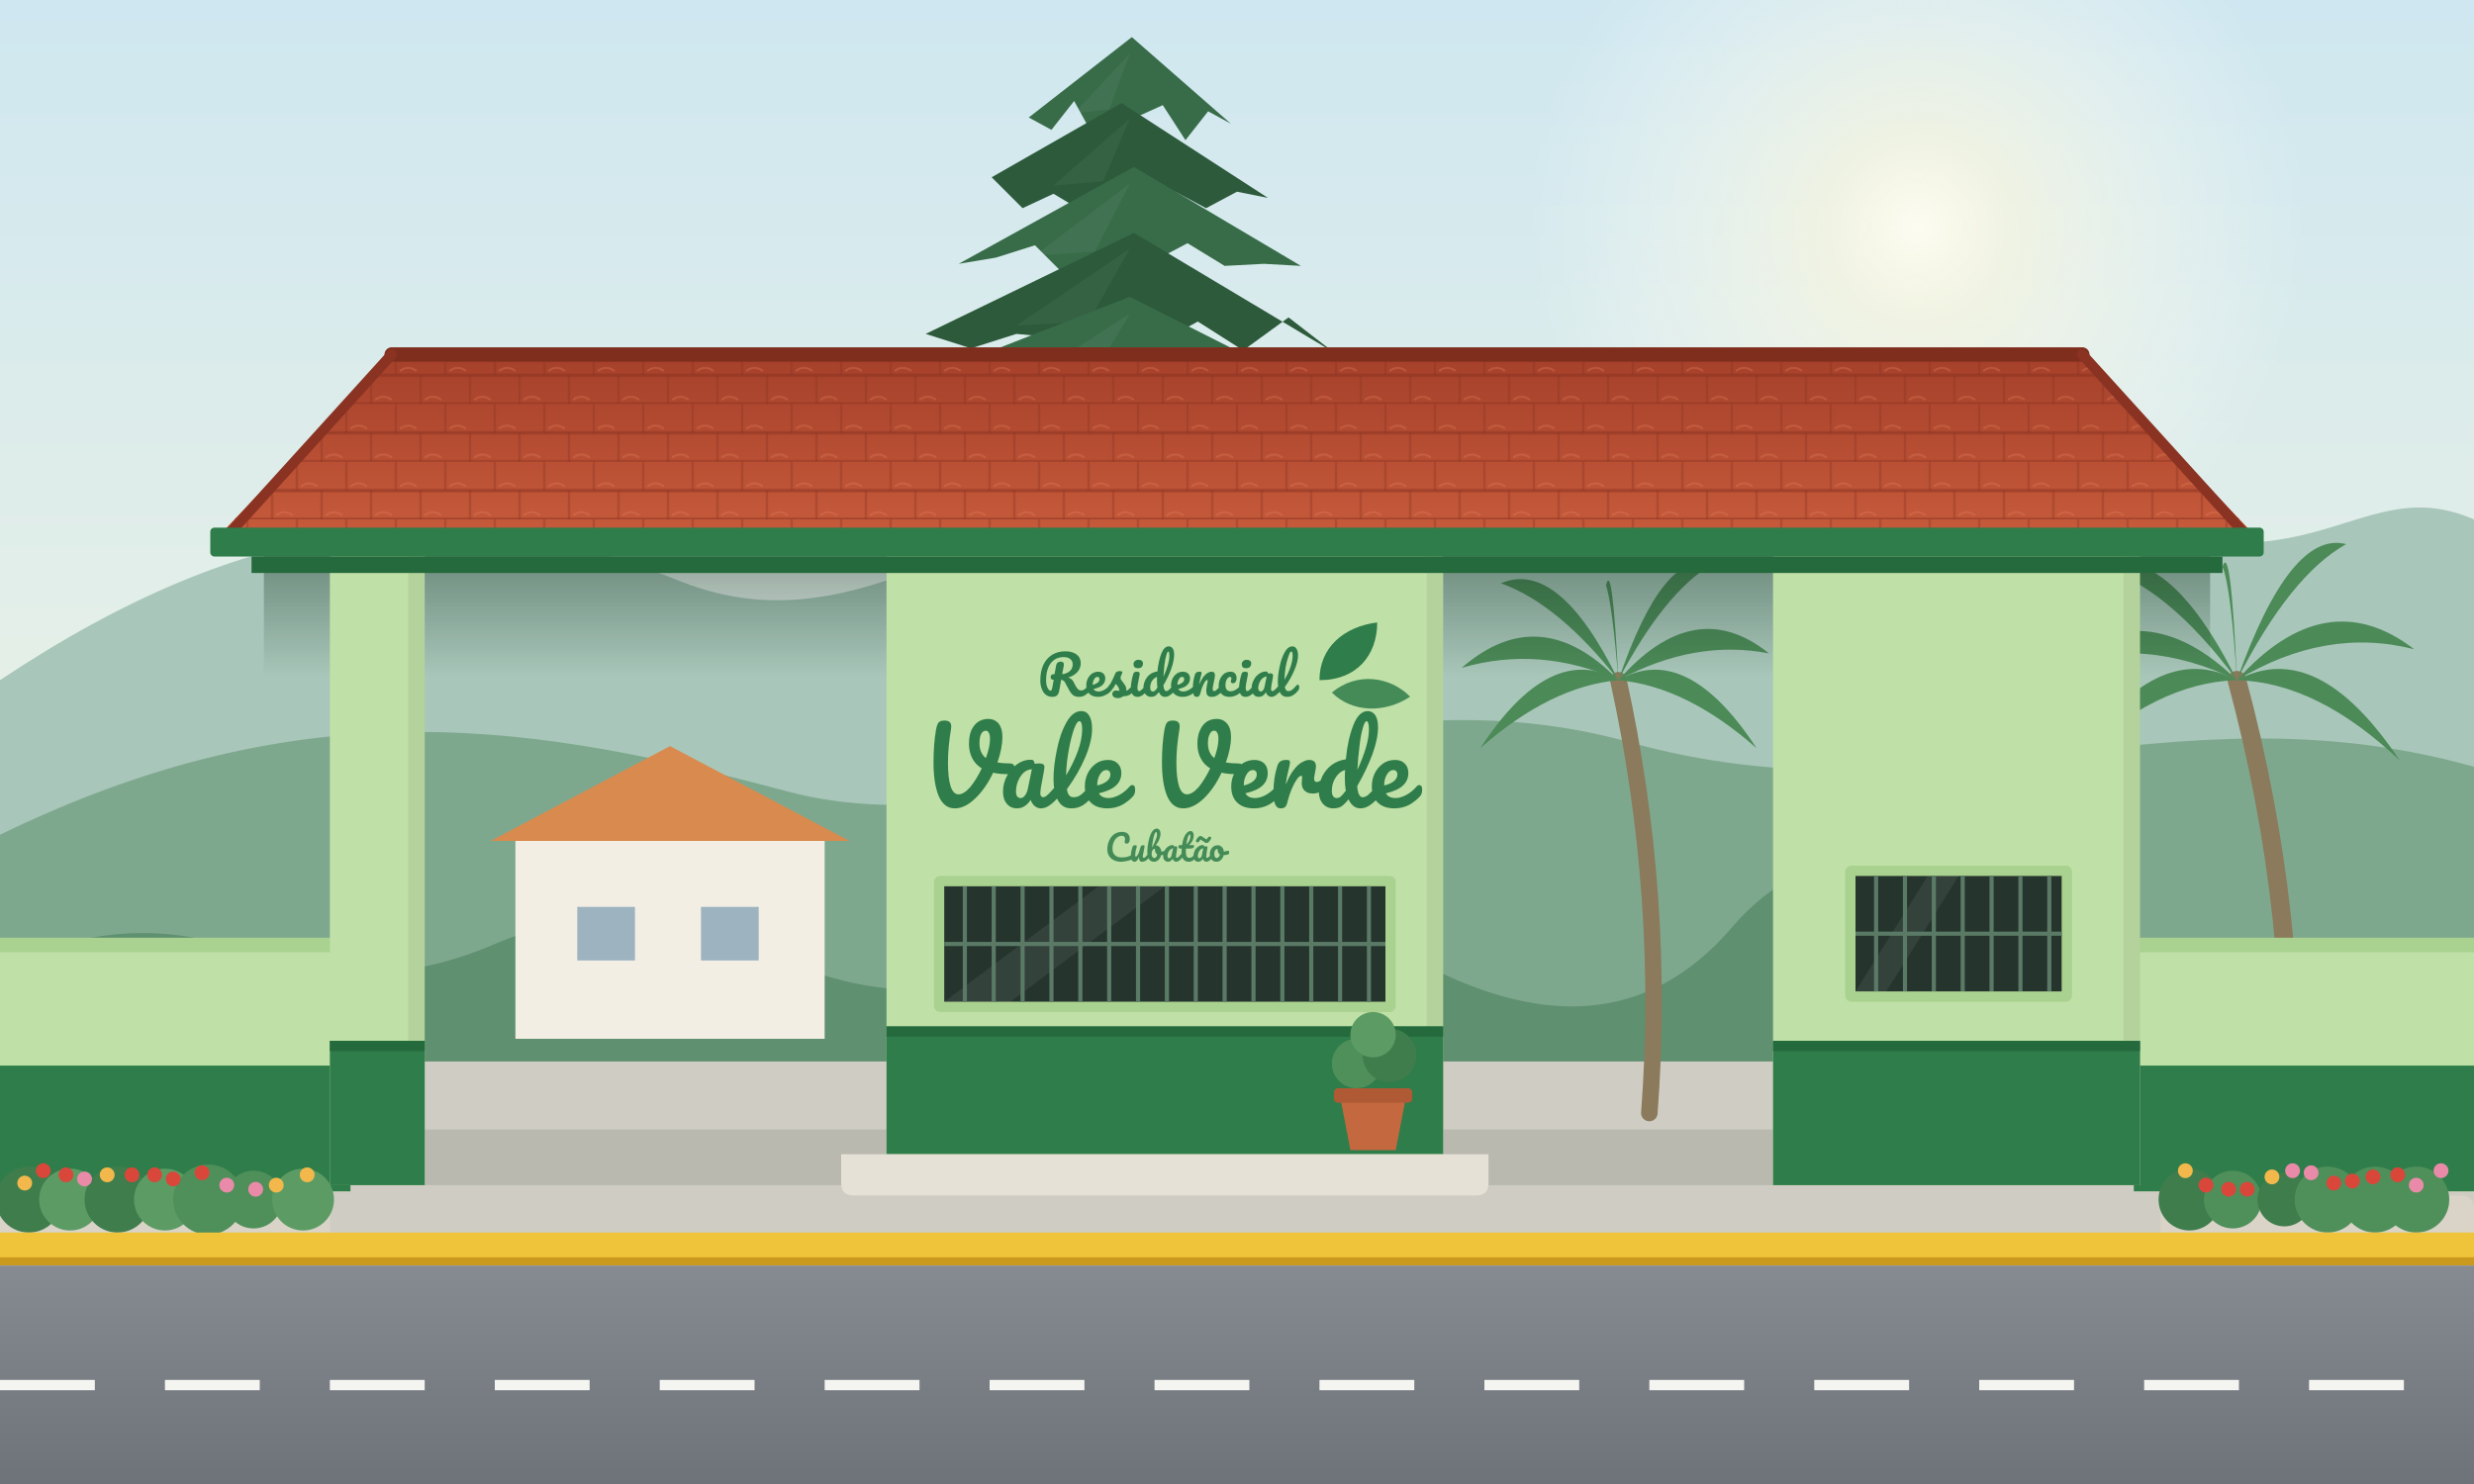
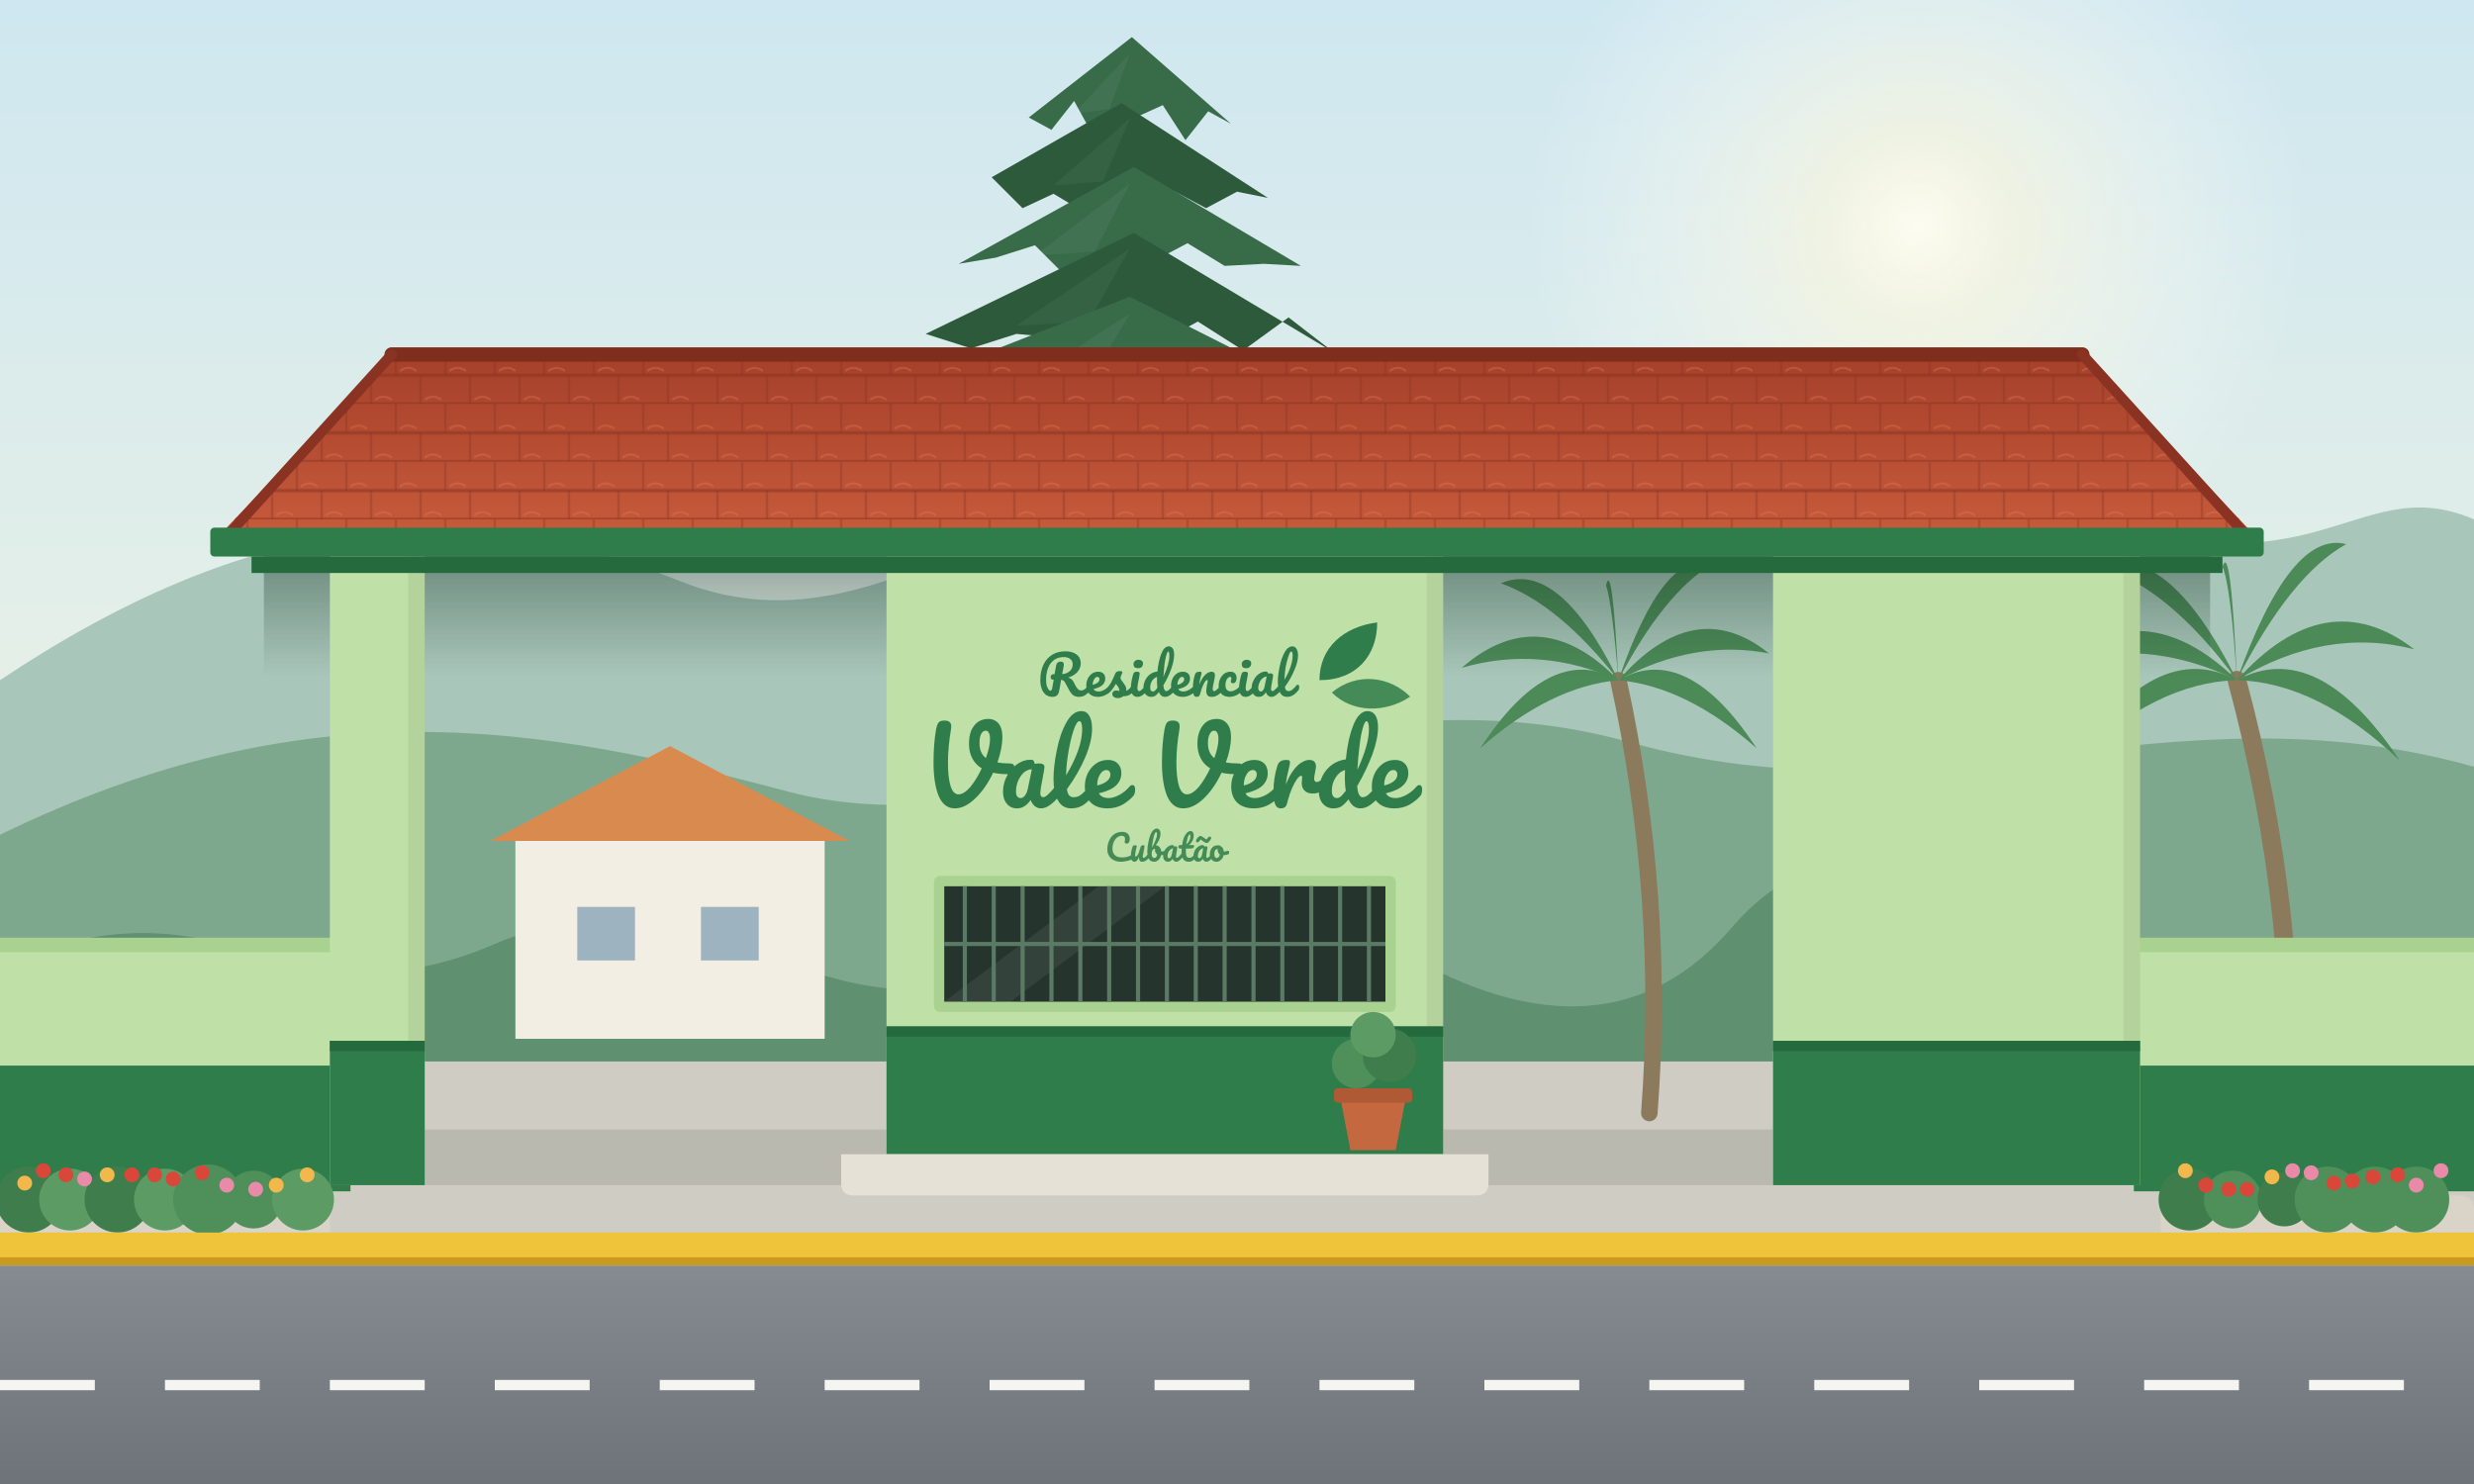
<svg xmlns="http://www.w3.org/2000/svg" viewBox="0 0 1200 720" role="img" aria-labelledby="t">
  <defs>
    <linearGradient id="sky" x1="0" y1="0" x2="0" y2="1">
      <stop offset="0" stop-color="#cfe7f0" />
      <stop offset=".65" stop-color="#eef3e4" />
    </linearGradient>
    <radialGradient id="sun">
      <stop offset="0" stop-color="#fffdf2" stop-opacity=".95" />
      <stop offset=".25" stop-color="#fff8dc" stop-opacity=".6" />
      <stop offset="1" stop-color="#fff" stop-opacity="0" />
    </radialGradient>
    <linearGradient id="roof" x1="0" y1="0" x2="0" y2="1">
      <stop offset="0" stop-color="#a5402a" />
      <stop offset="1" stop-color="#c65a3b" />
    </linearGradient>
    <linearGradient id="under" x1="0" y1="0" x2="0" y2="1">
      <stop offset="0" stop-color="#0d2a1a" stop-opacity=".45" />
      <stop offset="1" stop-color="#0d2a1a" stop-opacity="0" />
    </linearGradient>
    <linearGradient id="road" x1="0" y1="0" x2="0" y2="1">
      <stop offset="0" stop-color="#868b91" />
      <stop offset="1" stop-color="#6e7379" />
    </linearGradient>
    <pattern id="tiles" width="24" height="28" patternUnits="userSpaceOnUse">
      <path d="M0 14H24M0 28H24" stroke="#8a3322" stroke-width="1.6" opacity=".55" />
      <path d="M0 0V14M12 14V28M24 0V14" stroke="#8a3322" stroke-width="1.2" opacity=".35" />
      <path d="M2 12Q6 9 10 12M14 26Q18 23 22 26" stroke="#e07b58" stroke-width="1" fill="none" opacity=".35" />
    </pattern>
    <clipPath id="roofclip">
      <polygon points="108,258 1092,258 1010,172 190,172" />
    </clipPath>
  </defs>
  <rect width="1200" height="720" fill="url(#sky)" />
  <circle cx="930" cy="110" r="190" fill="url(#sun)" />
  <path d="M0 330C120 250 220 238 330 282S520 196 650 232 860 176 990 238 1140 226 1200 252V560H0Z" fill="#a8c6b9" />
  <path d="M0 405C150 332 262 352 382 384S640 318 790 360 1050 330 1200 372V560H0Z" fill="#7ea88e" />
  <path d="M0 470Q60 440 120 462T240 458T380 466T520 452T680 462T840 450T1000 462T1200 455V560H0Z" fill="#5f9070" />
  <rect x="0" y="515" width="1200" height="90" fill="#cfccc3" />
  <g>
    <rect x="250" y="404" width="150" height="100" fill="#f3eee3" />
    <path d="M238 408L325 362 412 408Z" fill="#d98a4e" />
    <rect x="280" y="440" width="28" height="26" fill="#9db4c0" />
    <rect x="340" y="440" width="28" height="26" fill="#9db4c0" />
  </g>
  <rect x="541" y="78" width="14" height="240" fill="#4a3a2a" />
  <path d="M549 18 L499 57 L510 63 L521 49 L532 69 L543 58 L553 56 L564 51 L575 68 L586 54 L597 60Z" fill="#386c49" />
  <path d="M548 26.0 L521 55 L538 53Z" fill="#fff" opacity=".05" />
  <path d="M544 50 L481 86 L496 101 L511 94 L526 103 L541 88 L555 98 L570 93 L585 101 L600 93 L615 96Z" fill="#2c5a3b" />
  <path d="M548 57.543 L511 90 L535 88Z" fill="#fff" opacity=".05" />
  <path d="M550 81 L465 128 L483 125 L502 119 L520 137 L539 125 L557 128 L576 118 L594 129 L613 128 L631 129Z" fill="#386c49" />
  <path d="M548 89.086 L502 124 L531 122Z" fill="#fff" opacity=".05" />
  <path d="M550 113 L449 162 L471 169 L493 162 L515 164 L537 160 L559 168 L581 156 L603 170 L625 154 L647 171Z" fill="#2c5a3b" />
  <path d="M548 120.629 L493 158 L528 156Z" fill="#fff" opacity=".05" />
  <path d="M548 144 L433 189 L459 194 L484 187 L510 205 L535 196 L561 198 L586 188 L612 197 L637 194 L663 202Z" fill="#386c49" />
  <path d="M548 152.171 L485 193 L525 191Z" fill="#fff" opacity=".05" />
  <path d="M545 176 L418 223 L447 230 L476 230 L505 232 L534 231 L562 232 L591 228 L620 234 L649 221 L678 233Z" fill="#2c5a3b" />
  <path d="M548 183.714 L477 227 L522 225Z" fill="#fff" opacity=".05" />
  <path d="M550 207 L404 236 L436 253 L468 241 L500 249 L532 241 L564 253 L596 244 L628 255 L660 236 L692 256Z" fill="#386c49" />
  <path d="M548 215.257 L469 244 L519 242Z" fill="#fff" opacity=".05" />
  <path d="M800 540 Q808 435 785 330" stroke="#8b7a5c" stroke-width="8" fill="none" stroke-linecap="round" />
  <path d="M785 330 Q747 291 709 324 Q747 313 785 330Z" fill="#4c8a58" />
  <path d="M785 330 Q756 271 728 283 Q756 293 785 330Z" fill="#4c8a58" />
  <path d="M785 330 Q782 271 779 284 Q782 293 785 330Z" fill="#4c8a58" />
  <path d="M785 330 Q807 266 830 274 Q807 288 785 330Z" fill="#4c8a58" />
  <path d="M785 330 Q822 288 858 317 Q822 310 785 330Z" fill="#4c8a58" />
  <path d="M785 330 Q818 311 852 363 Q818 333 785 330Z" fill="#4c8a58" />
  <path d="M785 330 Q752 311 718 363 Q752 333 785 330Z" fill="#4c8a58" />
  <path d="M1110 560 Q1116 445 1085 330" stroke="#8b7a5c" stroke-width="9" fill="none" stroke-linecap="round" />
  <path d="M1085 330 Q1040 286 996 323 Q1040 308 1085 330Z" fill="#4c8a58" />
  <path d="M1085 330 Q1051 262 1018 275 Q1051 284 1085 330Z" fill="#4c8a58" />
  <path d="M1085 330 Q1082 262 1078 275 Q1082 284 1085 330Z" fill="#4c8a58" />
  <path d="M1085 330 Q1111 257 1138 264 Q1111 279 1085 330Z" fill="#4c8a58" />
  <path d="M1085 330 Q1128 282 1171 315 Q1128 304 1085 330Z" fill="#4c8a58" />
  <path d="M1085 330 Q1124 309 1164 369 Q1124 331 1085 330Z" fill="#4c8a58" />
  <path d="M1085 330 Q1046 309 1006 369 Q1046 331 1085 330Z" fill="#4c8a58" />
  <rect x="128" y="258" width="944" height="70" fill="url(#under)" />
  <path d="M205 548H430V575H205ZM700 548H860V575H700Z" fill="#0d2a1a" opacity=".12" />
  <rect x="-10" y="455" width="180" height="123" fill="#bfe0a6" />
  <rect x="-10" y="455" width="180" height="7" fill="#a9d18f" />
  <rect x="-10" y="517" width="180" height="61" fill="#2f7d4a" />
  <rect x="1035" y="455" width="175" height="123" fill="#bfe0a6" />
  <rect x="1035" y="455" width="175" height="7" fill="#a9d18f" />
  <rect x="1035" y="517" width="175" height="61" fill="#2f7d4a" />
  <rect x="0" y="580" width="160" height="26" rx="6" fill="#d9d4c7" />
  <circle cx="14" cy="582" r="16" fill="#3f7d4c" />
  <circle cx="34" cy="582" r="15" fill="#5c9c64" />
  <circle cx="57" cy="582" r="16" fill="#3f7d4c" />
  <circle cx="80" cy="582" r="15" fill="#5c9c64" />
  <circle cx="101" cy="582" r="17" fill="#4f8f5a" />
  <circle cx="123" cy="582" r="14" fill="#4f8f5a" />
  <circle cx="147" cy="582" r="15" fill="#5c9c64" />
  <circle cx="12" cy="574" r="3.6" fill="#f2b84b" />
  <circle cx="21" cy="568" r="3.6" fill="#d9473a" />
  <circle cx="32" cy="570" r="3.6" fill="#d9473a" />
  <circle cx="41" cy="572" r="3.6" fill="#e98aa8" />
  <circle cx="52" cy="570" r="3.6" fill="#f2b84b" />
  <circle cx="64" cy="570" r="3.6" fill="#d9473a" />
  <circle cx="75" cy="570" r="3.6" fill="#d9473a" />
  <circle cx="84" cy="572" r="3.6" fill="#d9473a" />
  <circle cx="98" cy="569" r="3.6" fill="#d9473a" />
  <circle cx="110" cy="575" r="3.6" fill="#e98aa8" />
  <circle cx="124" cy="577" r="3.6" fill="#e98aa8" />
  <circle cx="134" cy="575" r="3.6" fill="#f2b84b" />
  <circle cx="149" cy="570" r="3.6" fill="#f2b84b" />
  <rect x="1048" y="580" width="152" height="26" rx="6" fill="#d9d4c7" />
  <circle cx="1062" cy="582" r="15" fill="#3f7d4c" />
  <circle cx="1083" cy="582" r="14" fill="#4f8f5a" />
  <circle cx="1108" cy="582" r="13" fill="#3f7d4c" />
  <circle cx="1129" cy="582" r="16" fill="#4f8f5a" />
  <circle cx="1152" cy="582" r="16" fill="#4f8f5a" />
  <circle cx="1172" cy="582" r="16" fill="#4f8f5a" />
  <circle cx="1060" cy="568" r="3.6" fill="#f2b84b" />
  <circle cx="1070" cy="575" r="3.6" fill="#d9473a" />
  <circle cx="1081" cy="577" r="3.6" fill="#d9473a" />
  <circle cx="1090" cy="577" r="3.6" fill="#d9473a" />
  <circle cx="1102" cy="571" r="3.6" fill="#f2b84b" />
  <circle cx="1112" cy="568" r="3.6" fill="#e98aa8" />
  <circle cx="1121" cy="569" r="3.6" fill="#e98aa8" />
  <circle cx="1132" cy="574" r="3.6" fill="#d9473a" />
  <circle cx="1141" cy="573" r="3.6" fill="#d9473a" />
  <circle cx="1151" cy="571" r="3.6" fill="#d9473a" />
  <circle cx="1163" cy="570" r="3.6" fill="#d9473a" />
  <circle cx="1172" cy="575" r="3.6" fill="#e98aa8" />
  <circle cx="1184" cy="568" r="3.6" fill="#e98aa8" />
  <rect x="160" y="268" width="46" height="307" fill="#bfe0a6" />
  <rect x="198" y="268" width="8" height="307" fill="#000" opacity=".06" />
  <rect x="160" y="505" width="46" height="70" fill="#2f7d4a" />
  <rect x="160" y="505" width="46" height="5" fill="#256a3d" />
  <rect x="430" y="268" width="270" height="292" fill="#bfe0a6" />
  <rect x="692" y="268" width="8" height="292" fill="#000" opacity=".06" />
  <rect x="430" y="498" width="270" height="62" fill="#2f7d4a" />
  <rect x="430" y="498" width="270" height="5" fill="#256a3d" />
  <rect x="860" y="268" width="178" height="307" fill="#bfe0a6" />
  <rect x="1030" y="268" width="8" height="307" fill="#000" opacity=".06" />
  <rect x="860" y="505" width="178" height="70" fill="#2f7d4a" />
  <rect x="860" y="505" width="178" height="5" fill="#256a3d" />
  <rect x="453" y="425" width="224" height="66" rx="3" fill="#a9d18f" />
  <rect x="458" y="430" width="214" height="56" fill="#26342e" />
  <path d="M458 486 L532.9 430 H565.0 L490.1 486Z" fill="#fff" opacity=".07" />
  <line x1="468" y1="430" x2="468" y2="486" stroke="#5a7a66" stroke-width="2" />
  <line x1="482" y1="430" x2="482" y2="486" stroke="#5a7a66" stroke-width="2" />
  <line x1="496" y1="430" x2="496" y2="486" stroke="#5a7a66" stroke-width="2" />
  <line x1="510" y1="430" x2="510" y2="486" stroke="#5a7a66" stroke-width="2" />
  <line x1="524" y1="430" x2="524" y2="486" stroke="#5a7a66" stroke-width="2" />
  <line x1="538" y1="430" x2="538" y2="486" stroke="#5a7a66" stroke-width="2" />
  <line x1="552" y1="430" x2="552" y2="486" stroke="#5a7a66" stroke-width="2" />
  <line x1="566" y1="430" x2="566" y2="486" stroke="#5a7a66" stroke-width="2" />
  <line x1="580" y1="430" x2="580" y2="486" stroke="#5a7a66" stroke-width="2" />
  <line x1="594" y1="430" x2="594" y2="486" stroke="#5a7a66" stroke-width="2" />
  <line x1="608" y1="430" x2="608" y2="486" stroke="#5a7a66" stroke-width="2" />
  <line x1="622" y1="430" x2="622" y2="486" stroke="#5a7a66" stroke-width="2" />
  <line x1="636" y1="430" x2="636" y2="486" stroke="#5a7a66" stroke-width="2" />
  <line x1="650" y1="430" x2="650" y2="486" stroke="#5a7a66" stroke-width="2" />
  <line x1="664" y1="430" x2="664" y2="486" stroke="#5a7a66" stroke-width="2" />
  <line x1="458" y1="458.0" x2="672" y2="458.0" stroke="#5a7a66" stroke-width="2" />
-   <rect x="895" y="420" width="110" height="66" rx="3" fill="#a9d18f" />
-   <rect x="900" y="425" width="100" height="56" fill="#26342e" />
-   <path d="M900 481 L935.0 425 H950.0 L915.0 481Z" fill="#fff" opacity=".07" />
-   <line x1="910" y1="425" x2="910" y2="481" stroke="#5a7a66" stroke-width="2" />
-   <line x1="924" y1="425" x2="924" y2="481" stroke="#5a7a66" stroke-width="2" />
-   <line x1="938" y1="425" x2="938" y2="481" stroke="#5a7a66" stroke-width="2" />
-   <line x1="952" y1="425" x2="952" y2="481" stroke="#5a7a66" stroke-width="2" />
-   <line x1="966" y1="425" x2="966" y2="481" stroke="#5a7a66" stroke-width="2" />
-   <line x1="980" y1="425" x2="980" y2="481" stroke="#5a7a66" stroke-width="2" />
-   <line x1="994" y1="425" x2="994" y2="481" stroke="#5a7a66" stroke-width="2" />
-   <line x1="900" y1="453.0" x2="1000" y2="453.0" stroke="#5a7a66" stroke-width="2" />
  <path d="M529.4 333.4Q529.4 334.4 528.9 335Q527.6 336.5 526.3 337.3Q525.1 338.1 523.3 338.1Q521.6 338.1 520.4 337.2Q519.3 336.3 518.2 334.1Q517.3 332.3 516.8 331.5Q516.4 330.6 515.9 330.3Q515.4 329.9 514.7 329.8Q514.6 330.4 514.1 333.3Q513.9 334.6 513.8 334.9Q513.6 336.4 512.8 337.3Q512 338.1 510.4 338.1Q508.7 338.1 507.3 337.1Q506 336.1 505.3 334.2Q504.6 332.4 504.6 330.1Q504.6 325.7 506.1 322.5Q507.6 319.4 510.3 317.7Q513.1 316 516.7 316Q519.2 316 520.9 316.8Q522.5 317.5 523.4 318.8Q524.2 320.2 524.2 321.8Q524.2 323.3 523.5 324.7Q522.8 326.1 521.4 327.1Q520 328.2 518.1 328.7Q519.3 329.1 520 329.8Q520.7 330.6 521.3 332Q522.1 333.6 522.8 334.3Q523.5 335 524.4 335Q525.3 335 526 334.5Q526.8 333.9 527.9 332.6Q528.2 332.2 528.6 332.2Q529 332.2 529.2 332.5Q529.4 332.8 529.4 333.4ZM511.1 329.8Q510.2 329.8 509.9 329.4Q509.6 329 509.6 328.5Q509.6 327.8 510 327.5Q510.4 327.1 510.9 327.1H511.5Q512 324.6 512.3 322.7Q512.7 321 514.5 321Q516 321 516 322.3Q516 322.6 516 322.8L515.2 327.1Q516.6 327 517.7 326.4Q518.9 325.8 519.6 324.8Q520.3 323.7 520.3 322.3Q520.3 320.7 519.2 319.8Q518 318.8 515.9 318.8Q513.3 318.8 511.4 320.1Q509.5 321.4 508.5 323.8Q507.4 326.3 507.4 329.9Q507.4 331.6 507.7 332.7Q508.1 333.9 508.6 334.5Q509 335.1 509.5 335.1Q509.8 335.1 510 334.8Q510.3 334.5 510.4 333.7ZM539.6 333.4Q539.6 334.4 539.1 335Q538.1 336.2 536.4 337.1Q534.6 338.1 532.6 338.1Q529.9 338.1 528.4 336.6Q526.9 335.2 526.9 332.6Q526.9 330.8 527.6 329.3Q528.4 327.7 529.7 326.8Q531 325.9 532.7 325.9Q534.2 325.9 535.2 326.8Q536.1 327.7 536.1 329.2Q536.1 331 534.8 332.3Q533.5 333.6 530.4 334.3Q531.1 335.5 532.9 335.5Q534.1 335.5 535.6 334.7Q537 333.9 538.1 332.6Q538.5 332.2 538.8 332.2Q539.2 332.2 539.4 332.5Q539.6 332.8 539.6 333.4ZM530 332.3V332.3Q531.5 331.9 532.4 331.2Q533.3 330.5 533.3 329.5Q533.3 329 533 328.7Q532.8 328.4 532.3 328.4Q531.3 328.4 530.7 329.6Q530 330.7 530 332.3ZM539.5 336.7Q539.5 336 540 335.5Q540.5 335 541.5 335Q541.8 335 542.3 335.1Q542.7 335.1 543 335.2Q542.9 334.5 542.7 333.9Q542.4 333.3 542 332.7Q541.5 332.2 541.2 331.8Q540.4 333.3 539.6 334.3Q538.8 335.3 537.9 336.2Q537.4 336.7 536.9 336.7Q536.5 336.7 536.2 336.4Q535.9 336.1 535.9 335.7Q535.9 335.1 536.3 334.7L536.6 334.3Q538.1 332.5 538.8 331.4Q539.2 330.6 539.8 329.4Q540.4 328.1 541 326.7Q541.5 325.6 543.1 325.6Q543.8 325.6 544.1 325.7Q544.4 325.9 544.4 326.1Q544.4 326.3 544.3 326.6Q544.1 327 544 327.3Q543.5 328.2 543.5 328.9Q543.5 329.3 543.8 329.8Q544 330.2 544.6 330.9Q545.4 332 545.9 332.8Q546.3 333.6 546.3 334.5Q546.3 334.7 546.3 335.2Q547.5 334.7 549.2 332.6Q549.6 332.2 549.9 332.2Q550.3 332.2 550.5 332.5Q550.7 332.8 550.7 333.4Q550.7 334.4 550.2 335Q548.9 336.6 547.7 337.2Q546.5 337.8 544.8 337.8Q543.7 338.7 542.3 338.7Q540.9 338.7 540.2 338.1Q539.5 337.5 539.5 336.7ZM549.8 322.2Q549.8 321.3 550.5 320.7Q551.2 320.1 552.3 320.1Q553.2 320.1 553.8 320.6Q554.4 321 554.4 321.9Q554.4 322.9 553.8 323.6Q553.1 324.2 552 324.2Q550.9 324.2 550.3 323.7Q549.8 323.2 549.8 322.2ZM548.5 333.8Q548.5 332.6 548.8 330.8Q549.1 328.9 549.6 327.3Q549.8 326.5 550.2 326.2Q550.6 325.9 551.5 325.9Q552.8 325.9 552.8 326.8Q552.8 327.4 552.3 329.8Q551.7 332.6 551.7 333.7Q551.7 334.4 551.9 334.9Q552.1 335.3 552.6 335.3Q553.1 335.3 553.8 334.6Q554.5 334 555.6 332.6Q556 332.2 556.3 332.2Q556.7 332.2 556.9 332.5Q557.1 332.8 557.1 333.4Q557.1 334.4 556.6 335Q554 338.1 551.8 338.1Q550.1 338.1 549.3 336.9Q548.5 335.7 548.5 333.8ZM570.5 333.4Q570.5 334.4 570 335Q568.9 336.3 567.6 337.2Q566.4 338.1 565.1 338.1Q563.1 338.1 562.1 335.8Q561 337.2 560.2 337.7Q559.4 338.1 558.3 338.1Q556.7 338.1 555.7 336.9Q554.6 335.8 554.6 333.9Q554.6 331.8 555.5 330Q556.4 328.2 557.9 327.1Q559.5 326 561.4 325.8Q561.9 320.7 563.3 317.1Q564.7 313.6 566.9 313.6Q568.1 313.6 568.8 314.6Q569.5 315.6 569.5 317.6Q569.5 320.6 568.1 324.5Q566.7 328.4 564.3 332.5Q564.4 334 564.8 334.6Q565.1 335.3 565.6 335.3Q566.4 335.3 567.1 334.6Q567.8 334 569 332.6Q569.3 332.2 569.7 332.2Q570.1 332.2 570.3 332.5Q570.5 332.8 570.5 333.4ZM564.3 328.4Q567.2 322 567.2 318.2Q567.2 317.2 567.1 316.7Q566.9 316.1 566.7 316.1Q566.2 316.1 565.7 317.9Q565.2 319.6 564.8 322.5Q564.5 325.3 564.3 328.4ZM561.4 333.6Q561.2 332.2 561.2 330.5Q561.2 329.8 561.2 328.4Q559.8 328.9 558.8 330.3Q557.9 331.8 557.9 333.6Q557.9 335.5 559.2 335.5Q559.7 335.5 560.2 335.1Q560.7 334.7 561.4 333.6ZM580.7 333.4Q580.7 334.4 580.2 335Q579.2 336.2 577.5 337.1Q575.7 338.1 573.7 338.1Q571 338.1 569.5 336.6Q568 335.2 568 332.6Q568 330.8 568.7 329.3Q569.5 327.7 570.8 326.8Q572.1 325.9 573.8 325.9Q575.3 325.9 576.3 326.8Q577.2 327.7 577.2 329.2Q577.2 331 575.9 332.3Q574.6 333.6 571.5 334.3Q572.2 335.5 574 335.5Q575.2 335.5 576.7 334.7Q578.2 333.9 579.2 332.6Q579.6 332.2 579.9 332.2Q580.3 332.2 580.5 332.5Q580.7 332.8 580.7 333.4ZM571.1 332.3V332.3Q572.6 331.9 573.5 331.2Q574.4 330.5 574.4 329.5Q574.4 329 574.1 328.7Q573.9 328.4 573.4 328.4Q572.4 328.4 571.8 329.6Q571.1 330.7 571.1 332.3ZM578.6 333.8Q578.6 330.4 579.6 327.3Q579.8 326.6 580.4 326.2Q580.9 325.9 581.8 325.9Q582.4 325.9 582.6 326Q582.8 326.1 582.8 326.5Q582.8 326.9 582.4 328.4Q582.1 329.4 582 330.2Q581.8 331 581.7 332.1Q582.6 329.9 583.6 328.5Q584.7 327.1 585.7 326.5Q586.8 325.9 587.6 325.9Q589.3 325.9 589.3 327.6Q589.3 328.6 588.7 331.2Q588.2 333.5 588.2 334.2Q588.2 335.3 589 335.3Q589.5 335.3 590.2 334.6Q590.9 334 592.1 332.6Q592.5 332.2 592.8 332.2Q593.2 332.2 593.4 332.5Q593.6 332.8 593.6 333.4Q593.6 334.4 593.1 335Q592 336.4 590.7 337.2Q589.4 338.1 587.7 338.1Q586.4 338.1 585.7 337.4Q585.1 336.6 585.1 335.1Q585.1 334.4 585.4 332.5Q585.8 330.9 585.8 330.3Q585.8 329.9 585.5 329.9Q585.1 329.9 584.5 330.7Q583.9 331.6 583.3 333Q582.7 334.5 582.3 336.1Q582 337.3 581.6 337.7Q581.2 338.1 580.4 338.1Q579.4 338.1 579 337.1Q578.6 336.1 578.6 333.8ZM591.1 332.9Q591.1 330.8 591.9 329.2Q592.7 327.6 594 326.7Q595.4 325.9 596.8 325.9Q598.3 325.9 599 326.7Q599.8 327.6 599.8 328.9Q599.8 330 599.4 330.7Q598.9 331.5 598.1 331.5Q597.6 331.5 597.3 331.3Q597 331 597 330.6Q597 330.4 597.1 330.2Q597.1 330 597.1 329.9Q597.3 329.5 597.3 329.1Q597.3 328.8 597.1 328.6Q596.9 328.4 596.6 328.4Q596 328.4 595.5 329Q595 329.5 594.7 330.4Q594.4 331.3 594.4 332.4Q594.4 335.4 597 335.4Q598 335.4 599.3 334.7Q600.5 334 601.7 332.6Q602 332.2 602.4 332.2Q602.8 332.2 602.9 332.5Q603.1 332.8 603.1 333.4Q603.1 334.4 602.6 335Q601.4 336.5 599.7 337.3Q598 338.1 596.4 338.1Q593.9 338.1 592.5 336.7Q591.1 335.2 591.1 332.9ZM602.3 322.2Q602.3 321.3 603 320.7Q603.7 320.1 604.8 320.1Q605.7 320.1 606.3 320.6Q606.9 321 606.9 321.9Q606.9 322.9 606.2 323.6Q605.6 324.2 604.4 324.2Q603.3 324.2 602.8 323.7Q602.3 323.2 602.3 322.2ZM601 333.8Q601 332.6 601.3 330.8Q601.6 328.9 602.1 327.3Q602.3 326.5 602.7 326.2Q603.1 325.9 603.9 325.9Q605.3 325.9 605.3 326.8Q605.3 327.4 604.8 329.8Q604.2 332.6 604.2 333.7Q604.2 334.4 604.4 334.9Q604.6 335.3 605.1 335.3Q605.5 335.3 606.2 334.6Q606.9 334 608.1 332.6Q608.4 332.2 608.8 332.2Q609.1 332.2 609.3 332.5Q609.5 332.8 609.5 333.4Q609.5 334.4 609 335Q606.5 338.1 604.2 338.1Q602.5 338.1 601.8 336.9Q601 335.7 601 333.8ZM607.1 333.9Q607.1 331.8 608.1 330Q609 328.1 610.6 327Q612.2 325.8 614 325.8Q614.6 325.8 614.8 326.1Q615 326.3 615.1 326.8Q615.6 326.7 616.2 326.7Q617.5 326.7 617.5 327.7Q617.5 328.2 617.1 330.3Q616.5 333.2 616.5 334.4Q616.5 334.8 616.7 335Q616.9 335.3 617.2 335.3Q617.7 335.3 618.4 334.6Q619.1 334 620.3 332.6Q620.6 332.2 621 332.2Q621.4 332.2 621.6 332.5Q621.8 332.8 621.8 333.4Q621.8 334.4 621.3 335Q620.2 336.3 619 337.2Q617.8 338.1 616.7 338.1Q615.8 338.1 615.1 337.5Q614.4 337 614 335.9Q612.7 338.1 610.6 338.1Q609 338.1 608.1 337Q607.1 335.8 607.1 333.9ZM613.4 333 614.4 328.2Q613.3 328.3 612.4 329.1Q611.4 329.9 610.9 331.2Q610.3 332.5 610.3 333.9Q610.3 334.7 610.7 335.1Q611 335.5 611.6 335.5Q612.1 335.5 612.7 334.8Q613.2 334.2 613.4 333ZM630.2 333.4Q630.2 334.4 629.7 335Q628.6 336.4 627.3 337.2Q626 338.1 624.3 338.1Q622 338.1 620.9 336.1Q619.8 334 619.8 330.7Q619.8 327.5 620.7 323.4Q621.5 319.4 623.1 316.5Q624.7 313.6 626.9 313.6Q628.1 313.6 628.8 314.7Q629.6 315.9 629.6 318Q629.6 321.1 627.8 325.2Q626.1 329.3 623.2 333.3Q623.4 334.4 623.8 334.8Q624.2 335.3 624.9 335.3Q625.9 335.3 626.7 334.7Q627.6 334 628.8 332.6Q629.1 332.2 629.5 332.2Q629.8 332.2 630 332.5Q630.2 332.8 630.2 333.4ZM623 329.8Q624.9 326.7 625.9 323.7Q627 320.6 627 318.1Q627 316.1 626.3 316.1Q625.7 316.1 625 318.3Q624.2 320.4 623.6 323.6Q623.1 326.8 623 329.8Z" fill="#2f7d4a" />
  <path d="M492 372.2Q492 373.5 491.2 374.5Q490.5 375.5 488.8 375.6Q484.8 375.6 481.7 374.9Q478.2 382.4 473.1 387.3Q468.1 392.2 463.1 392.2Q457.9 392.2 455.3 386.2Q452.8 380.1 452.8 369.9Q452.8 361.1 454 354.1Q454.5 351.4 455.3 350.5Q456.1 349.6 458.1 349.6Q461.4 349.6 461.4 352.4Q461.4 352.8 461.3 353.6Q459.8 362.6 459.8 369.9Q459.8 377.5 461.1 381.5Q462.4 385.4 464.9 385.4Q467.5 385.4 470.6 381.9Q473.6 378.2 476.2 372.8Q473.1 370.9 471.6 367.9Q470 364.9 470 360.9Q470 356.9 471.2 354.2Q472.5 351.5 474.6 350.1Q476.7 348.8 479.3 348.8Q482.5 348.8 484.4 351.1Q486.2 353.4 486.2 357.4Q486.2 363.1 483.8 369.9Q486.4 370.4 489.8 370.4Q491 370.4 491.5 370.9Q492 371.4 492 372.2ZM478.2 367.8Q480.2 362.2 480.2 358.6Q480.2 356.4 479.6 355.5Q479.1 354.5 478.1 354.5Q476.8 354.5 475.9 356.1Q475.1 357.6 475.1 360.6Q475.1 365.4 478.2 367.8ZM486.5 384.1Q486.5 380.1 488.4 376.5Q490.2 372.9 493.3 370.8Q496.4 368.6 499.8 368.6Q500.9 368.6 501.3 369Q501.6 369.4 501.9 370.6Q502.9 370.4 504.1 370.4Q506.6 370.4 506.6 372.1Q506.6 373.1 505.8 377.1Q504.6 382.9 504.6 385.1Q504.6 385.9 505 386.3Q505.4 386.8 506 386.8Q506.9 386.8 508.3 385.5Q509.6 384.3 511.9 381.6Q512.5 380.9 513.3 380.9Q514 380.9 514.3 381.5Q514.7 382.1 514.7 383.1Q514.7 385.1 513.8 386.2Q511.7 388.8 509.4 390.5Q507.1 392.2 504.9 392.2Q503.3 392.2 501.9 391.1Q500.6 390 499.9 388.1Q497.2 392.2 493.3 392.2Q490.2 392.2 488.4 390Q486.5 387.8 486.5 384.1ZM498.6 382.4 500.5 373.2Q498.4 373.3 496.6 374.8Q494.9 376.4 493.8 378.9Q492.8 381.4 492.8 384.1Q492.8 385.7 493.4 386.4Q494 387.2 495.1 387.2Q496.2 387.2 497.2 385.9Q498.2 384.6 498.6 382.4ZM531 383.1Q531 385.1 530 386.2Q527.9 388.9 525.4 390.6Q522.9 392.2 519.6 392.2Q515.2 392.2 513.1 388.2Q511 384.2 511 377.9Q511 371.8 512.6 364Q514.1 356.2 517.2 350.6Q520.3 345 524.5 345Q527 345 528.3 347.2Q529.7 349.4 529.7 353.6Q529.7 359.6 526.4 367.4Q523.1 375.2 517.5 382.9Q517.8 385 518.6 385.9Q519.4 386.8 520.7 386.8Q522.8 386.8 524.3 385.6Q525.9 384.4 528.2 381.6Q528.9 380.9 529.6 380.9Q530.2 380.9 530.6 381.5Q531 382.1 531 383.1ZM517.1 376.2Q520.6 370.4 522.8 364.5Q524.9 358.6 524.9 353.8Q524.9 349.9 523.5 349.9Q522.3 349.9 520.8 354.1Q519.4 358.2 518.3 364.4Q517.2 370.6 517.1 376.2ZM550.6 383.1Q550.6 385.1 549.7 386.2Q547.8 388.4 544.5 390.4Q541.1 392.2 537.2 392.2Q532 392.2 529.1 389.4Q526.2 386.6 526.2 381.6Q526.2 378.1 527.6 375.2Q529.1 372.2 531.7 370.4Q534.2 368.7 537.5 368.7Q540.4 368.7 542.1 370.4Q543.9 372.1 543.9 375.1Q543.9 378.6 541.4 381Q538.9 383.5 533 384.9Q534.3 387.2 537.8 387.2Q540 387.2 542.9 385.7Q545.8 384.1 547.9 381.6Q548.5 380.9 549.2 380.9Q549.9 380.9 550.3 381.5Q550.6 382.1 550.6 383.1ZM532.2 380.9V381.1Q535.2 380.4 536.9 379Q538.6 377.6 538.6 375.7Q538.6 374.8 538.1 374.2Q537.5 373.6 536.6 373.6Q534.8 373.6 533.5 375.8Q532.2 377.9 532.2 380.9ZM602.8 372.2Q602.8 373.5 602.1 374.5Q601.3 375.5 599.6 375.6Q595.6 375.6 592.5 374.9Q589 382.4 584 387.3Q578.9 392.2 573.9 392.2Q568.7 392.2 566.1 386.2Q563.6 380.1 563.6 369.9Q563.6 361.1 564.8 354.1Q565.3 351.4 566.1 350.5Q566.9 349.6 568.9 349.6Q572.2 349.6 572.2 352.4Q572.2 352.8 572.1 353.6Q570.6 362.6 570.6 369.9Q570.6 377.5 571.9 381.5Q573.2 385.4 575.7 385.4Q578.3 385.4 581.4 381.9Q584.4 378.2 587 372.8Q583.9 370.9 582.4 367.9Q580.8 364.9 580.8 360.9Q580.8 356.9 582.1 354.2Q583.3 351.5 585.4 350.1Q587.5 348.8 590.1 348.8Q593.3 348.8 595.2 351.1Q597.1 353.4 597.1 357.4Q597.1 363.1 594.6 369.9Q597.2 370.4 600.6 370.4Q601.8 370.4 602.3 370.9Q602.8 371.4 602.8 372.2ZM589 367.8Q591 362.2 591 358.6Q591 356.4 590.4 355.5Q589.9 354.5 588.9 354.5Q587.6 354.5 586.8 356.1Q585.9 357.6 585.9 360.6Q585.9 365.4 589 367.8ZM621.7 383.1Q621.7 385.1 620.7 386.2Q618.9 388.4 615.5 390.4Q612.1 392.2 608.3 392.2Q603 392.2 600.1 389.4Q597.2 386.6 597.2 381.6Q597.2 378.1 598.7 375.2Q600.1 372.2 602.7 370.4Q605.3 368.7 608.5 368.7Q611.4 368.7 613.2 370.4Q614.9 372.1 614.9 375.1Q614.9 378.6 612.5 381Q610 383.5 604.1 384.9Q605.3 387.2 608.8 387.2Q611.1 387.2 614 385.7Q616.8 384.1 618.9 381.6Q619.5 380.9 620.3 380.9Q620.9 380.9 621.3 381.5Q621.7 382.1 621.7 383.1ZM603.3 380.9V381.1Q606.2 380.4 607.9 379Q609.6 377.6 609.6 375.7Q609.6 374.8 609.1 374.2Q608.6 373.6 607.7 373.6Q605.8 373.6 604.6 375.8Q603.3 377.9 603.3 380.9ZM617.7 383.9Q617.7 377.4 619.6 371.5Q620 370.1 621.1 369.4Q622.1 368.7 623.9 368.7Q624.9 368.7 625.3 368.9Q625.7 369.2 625.7 369.9Q625.7 370.7 625 373.5Q624.5 375.5 624.2 377Q623.9 378.5 623.7 380.7Q625.3 376.4 627.4 373.7Q629.4 371 631.4 369.9Q633.4 368.7 635 368.7Q638.3 368.7 638.3 371.9Q638.3 372.6 637.8 375.1Q637.4 377.1 637.4 377.6Q637.4 379.4 638.7 379.4Q640.1 379.4 642.3 377.1Q642.9 376.5 643.6 376.5Q644.3 376.5 644.7 377.1Q645 377.6 645 378.6Q645 380.4 644 381.5Q642.6 382.9 640.8 384Q638.9 385 636.8 385Q634.1 385 632.8 383.6Q631.4 382.3 631.4 380Q631.4 379.2 631.5 378.5Q631.6 377.5 631.6 377.1Q631.6 376.4 631.1 376.4Q630.3 376.4 629.1 378Q627.9 379.7 626.7 382.4Q625.5 385.2 624.7 388.2Q624.2 390.6 623.5 391.4Q622.7 392.2 621.2 392.2Q619.3 392.2 618.5 390.2Q617.7 388.2 617.7 383.9ZM670.2 383.1Q670.2 385.1 669.2 386.2Q667.2 388.7 664.7 390.5Q662.3 392.2 659.9 392.2Q656.1 392.2 654.1 387.8Q652 390.4 650.4 391.4Q648.8 392.2 646.7 392.2Q643.7 392.2 641.7 390Q639.7 387.7 639.7 384.1Q639.7 380.1 641.4 376.6Q643.1 373.2 646.1 371Q649.1 368.9 652.8 368.4Q653.7 358.8 656.4 351.9Q659.1 345 663.4 345Q665.6 345 667 346.9Q668.4 348.9 668.4 352.9Q668.4 358.4 665.7 365.9Q662.9 373.4 658.3 381.4Q658.5 384.2 659.2 385.5Q659.9 386.8 660.9 386.8Q662.3 386.8 663.7 385.6Q665.1 384.4 667.4 381.6Q668 380.9 668.8 380.9Q669.4 380.9 669.8 381.5Q670.2 382.1 670.2 383.1ZM658.4 373.5Q664 361.3 664 353.9Q664 352 663.7 350.9Q663.3 349.9 662.9 349.9Q661.9 349.9 661 353.3Q660 356.6 659.4 362.1Q658.7 367.6 658.4 373.5ZM652.8 383.6Q652.3 380.9 652.3 377.5Q652.3 376.3 652.4 373.6Q649.6 374.4 647.8 377.3Q646 380.1 646 383.6Q646 387.2 648.5 387.2Q649.4 387.2 650.4 386.4Q651.3 385.6 652.8 383.6ZM689.8 383.1Q689.8 385.1 688.9 386.2Q687 388.4 683.7 390.4Q680.3 392.2 676.4 392.2Q671.2 392.2 668.3 389.4Q665.4 386.6 665.4 381.6Q665.4 378.1 666.8 375.2Q668.3 372.2 670.9 370.4Q673.4 368.7 676.7 368.7Q679.6 368.7 681.3 370.4Q683.1 372.1 683.1 375.1Q683.1 378.6 680.6 381Q678.1 383.5 672.2 384.9Q673.5 387.2 677 387.2Q679.2 387.2 682.1 385.7Q685 384.1 687.1 381.6Q687.7 380.9 688.4 380.9Q689.1 380.9 689.5 381.5Q689.8 382.1 689.8 383.1ZM671.4 380.9V381.1Q674.4 380.4 676.1 379Q677.8 377.6 677.8 375.7Q677.8 374.8 677.3 374.2Q676.7 373.6 675.8 373.6Q674 373.6 672.7 375.8Q671.4 377.9 671.4 380.9Z" fill="#2f7d4a" />
  <path d="M537.1 412.1Q537.1 409.6 538.1 407.6Q539 405.7 540.6 404.6Q542.3 403.6 544.2 403.6Q546.1 403.6 547 404.5Q548 405.5 548 407Q548 408.1 547.6 408.7Q547.2 409.3 546.6 409.3Q546.1 409.3 545.8 409.1Q545.5 408.9 545.5 408.4Q545.5 408.3 545.6 407.9Q545.7 407.4 545.7 407.1Q545.7 405.5 544.1 405.5Q542.9 405.5 541.9 406.3Q540.9 407 540.3 408.4Q539.6 409.8 539.6 411.8Q539.6 413.8 540.8 414.9Q541.9 416 544.1 416Q545.3 416 546.4 415.8Q547.5 415.5 548.9 414.9Q549.1 414.8 549.3 414.8Q549.6 414.8 549.7 415Q549.9 415.2 549.9 415.5Q549.9 416.6 548.7 417.1Q547.5 417.6 546.2 417.8Q544.9 418.1 543.8 418.1Q541.7 418.1 540.2 417.3Q538.7 416.6 537.9 415.2Q537.1 413.9 537.1 412.1ZM548.5 415.6Q548.5 414.3 548.7 413.3Q548.9 412.2 549.3 411Q549.4 410.5 549.7 410.3Q550 410.1 550.7 410.1Q551.1 410.1 551.2 410.2Q551.4 410.3 551.4 410.6Q551.4 410.7 551.2 411.5Q551 412.1 550.9 412.6Q550.6 414.4 550.6 415Q550.6 415.3 550.7 415.5Q550.7 415.6 550.9 415.6Q551.2 415.6 551.6 415.1Q552 414.6 552.4 413.6Q552.8 412.5 553.2 411Q553.4 410.5 553.6 410.3Q553.9 410.1 554.5 410.1Q554.9 410.1 555 410.2Q555.2 410.3 555.2 410.5Q555.2 410.9 554.8 412.8Q554.3 415 554.3 415.5Q554.3 415.9 554.4 416Q554.6 416.2 554.8 416.2Q555.1 416.2 555.6 415.8Q556 415.4 556.8 414.4Q557 414.2 557.3 414.2Q557.5 414.2 557.6 414.4Q557.8 414.6 557.8 415Q557.8 415.7 557.4 416Q556.7 416.9 555.9 417.5Q555 418.1 554 418.1Q553.1 418.1 552.8 417.5Q552.4 416.8 552.4 415.7Q552.1 416.8 551.5 417.5Q550.9 418.1 550.3 418.1Q549.5 418.1 549 417.4Q548.5 416.7 548.5 415.6ZM565.9 413.6Q565.9 414 565.8 414.2Q565.7 414.4 565.4 414.5Q564.4 414.9 563.2 414.9Q562.8 416.4 561.9 417.2Q560.9 418.1 559.8 418.1Q558.1 418.1 557.3 416.8Q556.5 415.5 556.5 413Q556.5 410.8 557.1 408.2Q557.6 405.6 558.6 403.8Q559.7 402 561.1 402Q561.9 402 562.4 402.7Q562.9 403.4 562.9 404.4Q562.9 405.8 562.3 407.2Q561.8 408.6 560.6 410.1Q561.7 410.2 562.4 411Q563.2 411.9 563.3 413.2Q564.1 413.1 565.2 412.8Q565.3 412.8 565.4 412.8Q565.7 412.8 565.8 413Q565.9 413.2 565.9 413.6ZM558.8 411.3Q559.9 409.2 560.5 407.6Q561.2 406 561.2 404.8Q561.2 404.3 561.1 404Q561 403.7 560.7 403.7Q560.4 403.7 560 404.7Q559.6 405.7 559.3 407.5Q558.9 409.2 558.8 411.3ZM561.3 414.6Q560.8 414.2 560.5 413.6Q560.2 413.1 560.2 412.4Q560.2 412.2 560.3 411.8H560.3Q559.6 411.8 559.1 412.4Q558.6 413.1 558.6 414.3Q558.6 415.3 559 415.8Q559.4 416.3 559.9 416.3Q560.4 416.3 560.8 415.8Q561.2 415.4 561.3 414.6ZM564.2 415.3Q564.2 414 564.8 412.7Q565.5 411.5 566.5 410.8Q567.6 410 568.7 410Q569.1 410 569.2 410.2Q569.4 410.3 569.4 410.7Q569.8 410.6 570.2 410.6Q571 410.6 571 411.2Q571 411.6 570.8 412.9Q570.4 414.9 570.4 415.7Q570.4 415.9 570.5 416.1Q570.6 416.2 570.8 416.2Q571.2 416.2 571.6 415.8Q572.1 415.4 572.9 414.4Q573.1 414.2 573.3 414.2Q573.5 414.2 573.7 414.4Q573.8 414.6 573.8 415Q573.8 415.7 573.5 416Q572.8 416.9 572 417.5Q571.2 418.1 570.5 418.1Q569.9 418.1 569.5 417.7Q569 417.3 568.7 416.7Q567.9 418.1 566.5 418.1Q565.5 418.1 564.8 417.3Q564.2 416.6 564.2 415.3ZM568.3 414.8 569 411.6Q568.3 411.6 567.7 412.2Q567 412.7 566.7 413.5Q566.3 414.4 566.3 415.3Q566.3 415.9 566.5 416.1Q566.8 416.4 567.1 416.4Q567.5 416.4 567.8 415.9Q568.2 415.5 568.3 414.8ZM580.5 415Q580.5 415.7 580.2 416Q579.4 416.9 578.6 417.5Q577.7 418.1 576.6 418.1Q573.1 418.1 573.1 413.2Q573.1 412.5 573.2 411.7H572.5Q572 411.7 571.8 411.5Q571.6 411.3 571.6 410.9Q571.6 410 572.4 410H573.4Q573.6 408.1 574.2 406.5Q574.8 405 575.7 404.1Q576.5 403.2 577.5 403.2Q578.2 403.2 578.6 403.8Q579 404.4 579 405.4Q579 408 576.8 410H578.7Q579 410 579.1 410.1Q579.2 410.2 579.2 410.5Q579.2 411.7 577.3 411.7H575.2Q575.2 412.5 575.2 413Q575.2 414.8 575.6 415.5Q576 416.2 576.9 416.2Q577.7 416.2 578.2 415.8Q578.8 415.3 579.5 414.4Q579.7 414.2 580 414.2Q580.2 414.2 580.4 414.4Q580.5 414.6 580.5 415ZM575.4 409.7Q576.4 408.8 576.9 407.8Q577.4 406.7 577.4 405.8Q577.4 404.8 577 404.8Q576.8 404.8 576.5 405.4Q576.1 406.1 575.9 407.2Q575.6 408.3 575.4 409.7ZM578.9 415.3Q578.9 414 579.5 412.7Q580.1 411.5 581.2 410.8Q582.2 410 583.4 410Q583.8 410 583.9 410.2Q584 410.3 584.1 410.7Q584.5 410.6 584.9 410.6Q585.7 410.6 585.7 411.2Q585.7 411.6 585.4 412.9Q585.1 414.9 585.1 415.7Q585.1 415.9 585.2 416.1Q585.3 416.2 585.5 416.2Q585.8 416.2 586.3 415.8Q586.8 415.4 587.5 414.4Q587.7 414.2 588 414.2Q588.2 414.2 588.3 414.4Q588.5 414.6 588.5 415Q588.5 415.7 588.1 416Q587.4 416.9 586.7 417.5Q585.9 418.1 585.2 418.1Q584.6 418.1 584.1 417.7Q583.7 417.3 583.4 416.7Q582.5 418.1 581.2 418.1Q580.1 418.1 579.5 417.3Q578.9 416.6 578.9 415.3ZM583 414.8 583.6 411.6Q582.9 411.6 582.3 412.2Q581.7 412.7 581.4 413.5Q581 414.4 581 415.3Q581 415.9 581.2 416.1Q581.4 416.4 581.8 416.4Q582.2 416.4 582.5 415.9Q582.9 415.5 583 414.8ZM584.1 408.5 582.3 407.3 581.6 408.3Q581.3 408.7 580.8 408.7Q580.5 408.7 580.3 408.5Q580.1 408.3 580.1 408Q580.1 407.6 580.7 406.7Q581.1 406.2 581.5 405.9Q581.8 405.6 582.3 405.6Q582.6 405.6 582.8 405.7Q583 405.8 583.4 406.1L585.2 407.3L586 406.3Q586.2 405.9 586.7 405.9Q587 405.9 587.3 406.1Q587.5 406.3 587.5 406.6Q587.5 406.8 587.3 407.1Q587.1 407.4 586.8 407.9Q586.4 408.4 586.1 408.7Q585.7 409 585.3 409Q585 409 584.7 408.9Q584.5 408.8 584.1 408.5ZM596.2 413.6Q596.2 414.4 595.7 414.5Q594.7 414.9 593.5 414.9Q593.2 416.4 592.2 417.2Q591.3 418.1 590 418.1Q589 418.1 588.3 417.6Q587.6 417.1 587.2 416.3Q586.8 415.5 586.8 414.5Q586.8 413.2 587.3 412.2Q587.8 411.2 588.7 410.6Q589.6 410.1 590.6 410.1Q591.9 410.1 592.7 411Q593.5 411.8 593.6 413.2Q594.4 413.1 595.5 412.8Q595.7 412.8 595.8 412.8Q596 412.8 596.1 413Q596.2 413.2 596.2 413.6ZM591.7 414.6Q591.1 414.2 590.9 413.6Q590.6 413.1 590.6 412.4Q590.6 412.1 590.6 411.9H590.5Q589.9 411.9 589.4 412.5Q589 413.2 589 414.4Q589 415.3 589.3 415.8Q589.7 416.3 590.2 416.3Q590.7 416.3 591.1 415.8Q591.5 415.4 591.7 414.6Z" fill="#2f7d4a" opacity=".85" />
  <g fill="#2f7d4a">
    <path d="M640 330C640 314 652 304 668 302C668 318 658 330 640 330Z" />
    <path d="M646 336C658 326 674 328 684 338C672 346 656 346 646 336Z" opacity=".85" />
  </g>
  <path d="M408 560H722V574Q722 580 716 580H414Q408 580 408 574Z" fill="#e6e1d6" />
  <path d="M650 532H682L677 558H655Z" fill="#c4683f" />
  <rect x="647" y="528" width="38" height="7" rx="2" fill="#b05a35" />
  <circle cx="658" cy="516" r="12" fill="#4f8f5a" />
  <circle cx="674" cy="512" r="13" fill="#3f7d4c" />
  <circle cx="666" cy="502" r="11" fill="#5c9c64" />
  <polygon points="108,258 1092,258 1010,172 190,172" fill="url(#roof)" />
  <rect x="0" y="0" width="1200" height="300" fill="url(#tiles)" clip-path="url(#roofclip)" />
  <path d="M190 172H1010" stroke="#7f2e1e" stroke-width="7" stroke-linecap="round" />
  <path d="M190 172L112 258M1010 172L1088 258" stroke="#8a3322" stroke-width="5" stroke-linecap="round" />
  <rect x="102" y="256" width="996" height="14" rx="2" fill="#2f7d4a" />
  <rect x="122" y="270" width="956" height="8" fill="#256a3d" />
  <rect x="0" y="598" width="1200" height="14" fill="#f0c43a" />
  <rect x="0" y="610" width="1200" height="4" fill="#c99a1e" />
  <rect x="0" y="614" width="1200" height="106" fill="url(#road)" />
  <path d="M0 672H1200" stroke="#f4f4f0" stroke-width="5" stroke-dasharray="46 34" />
</svg>
